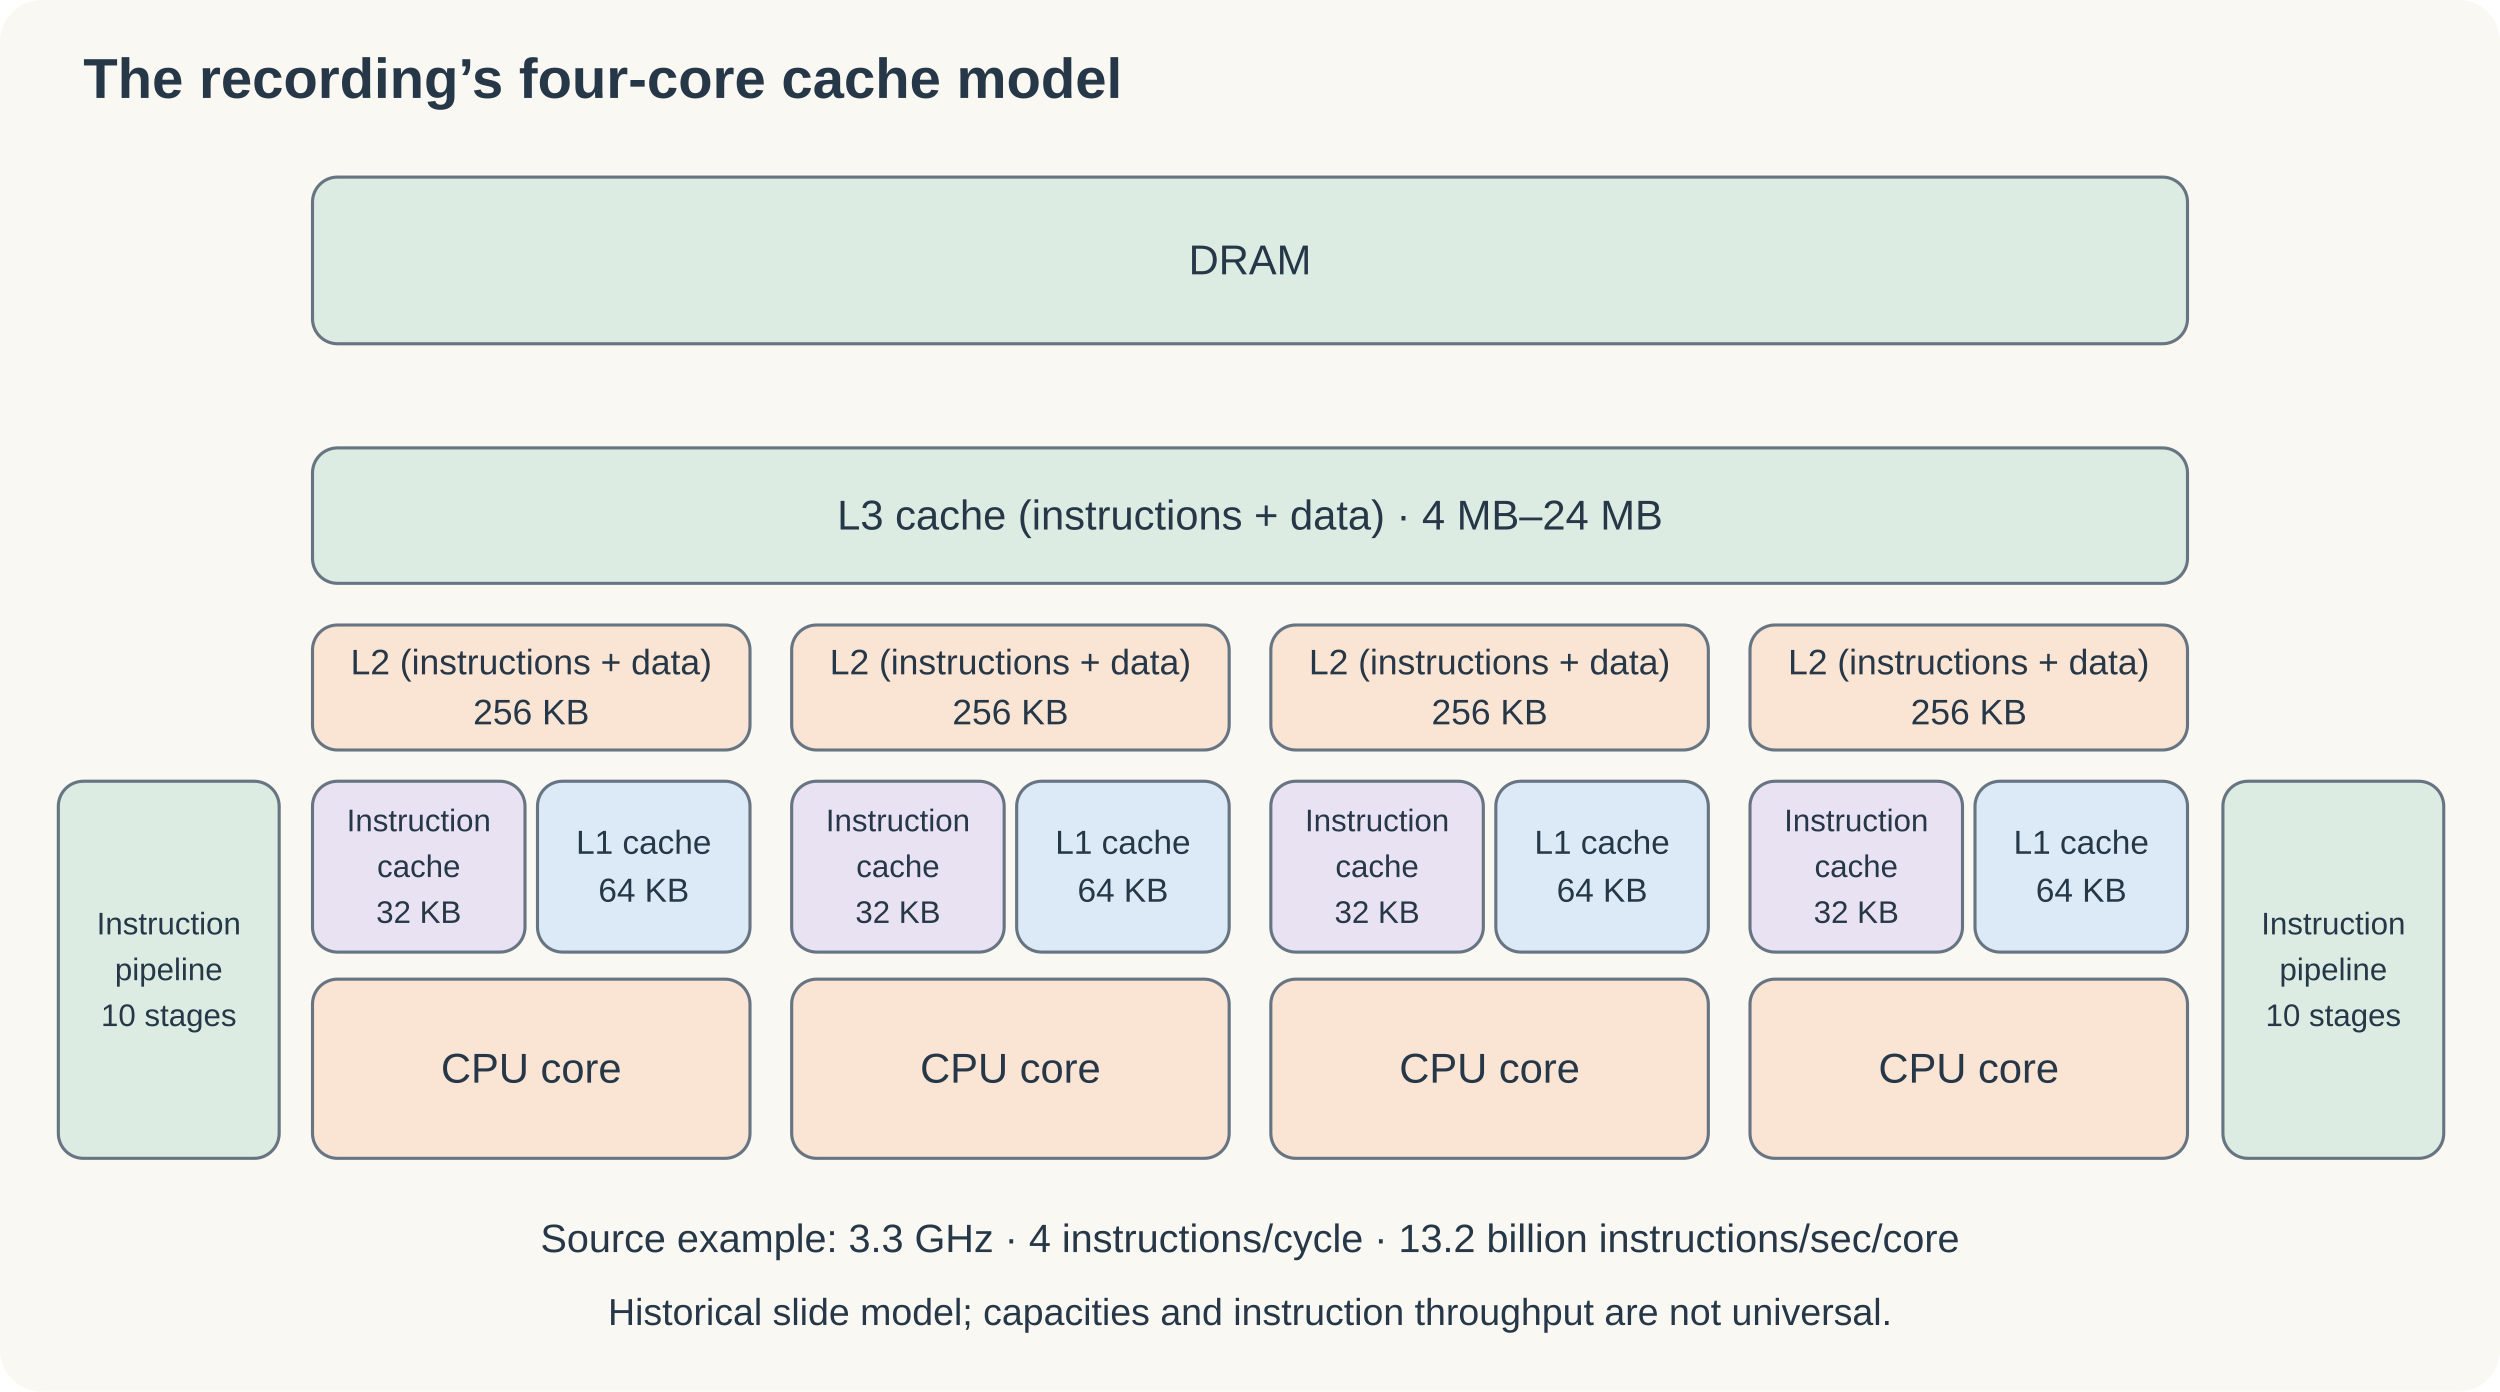
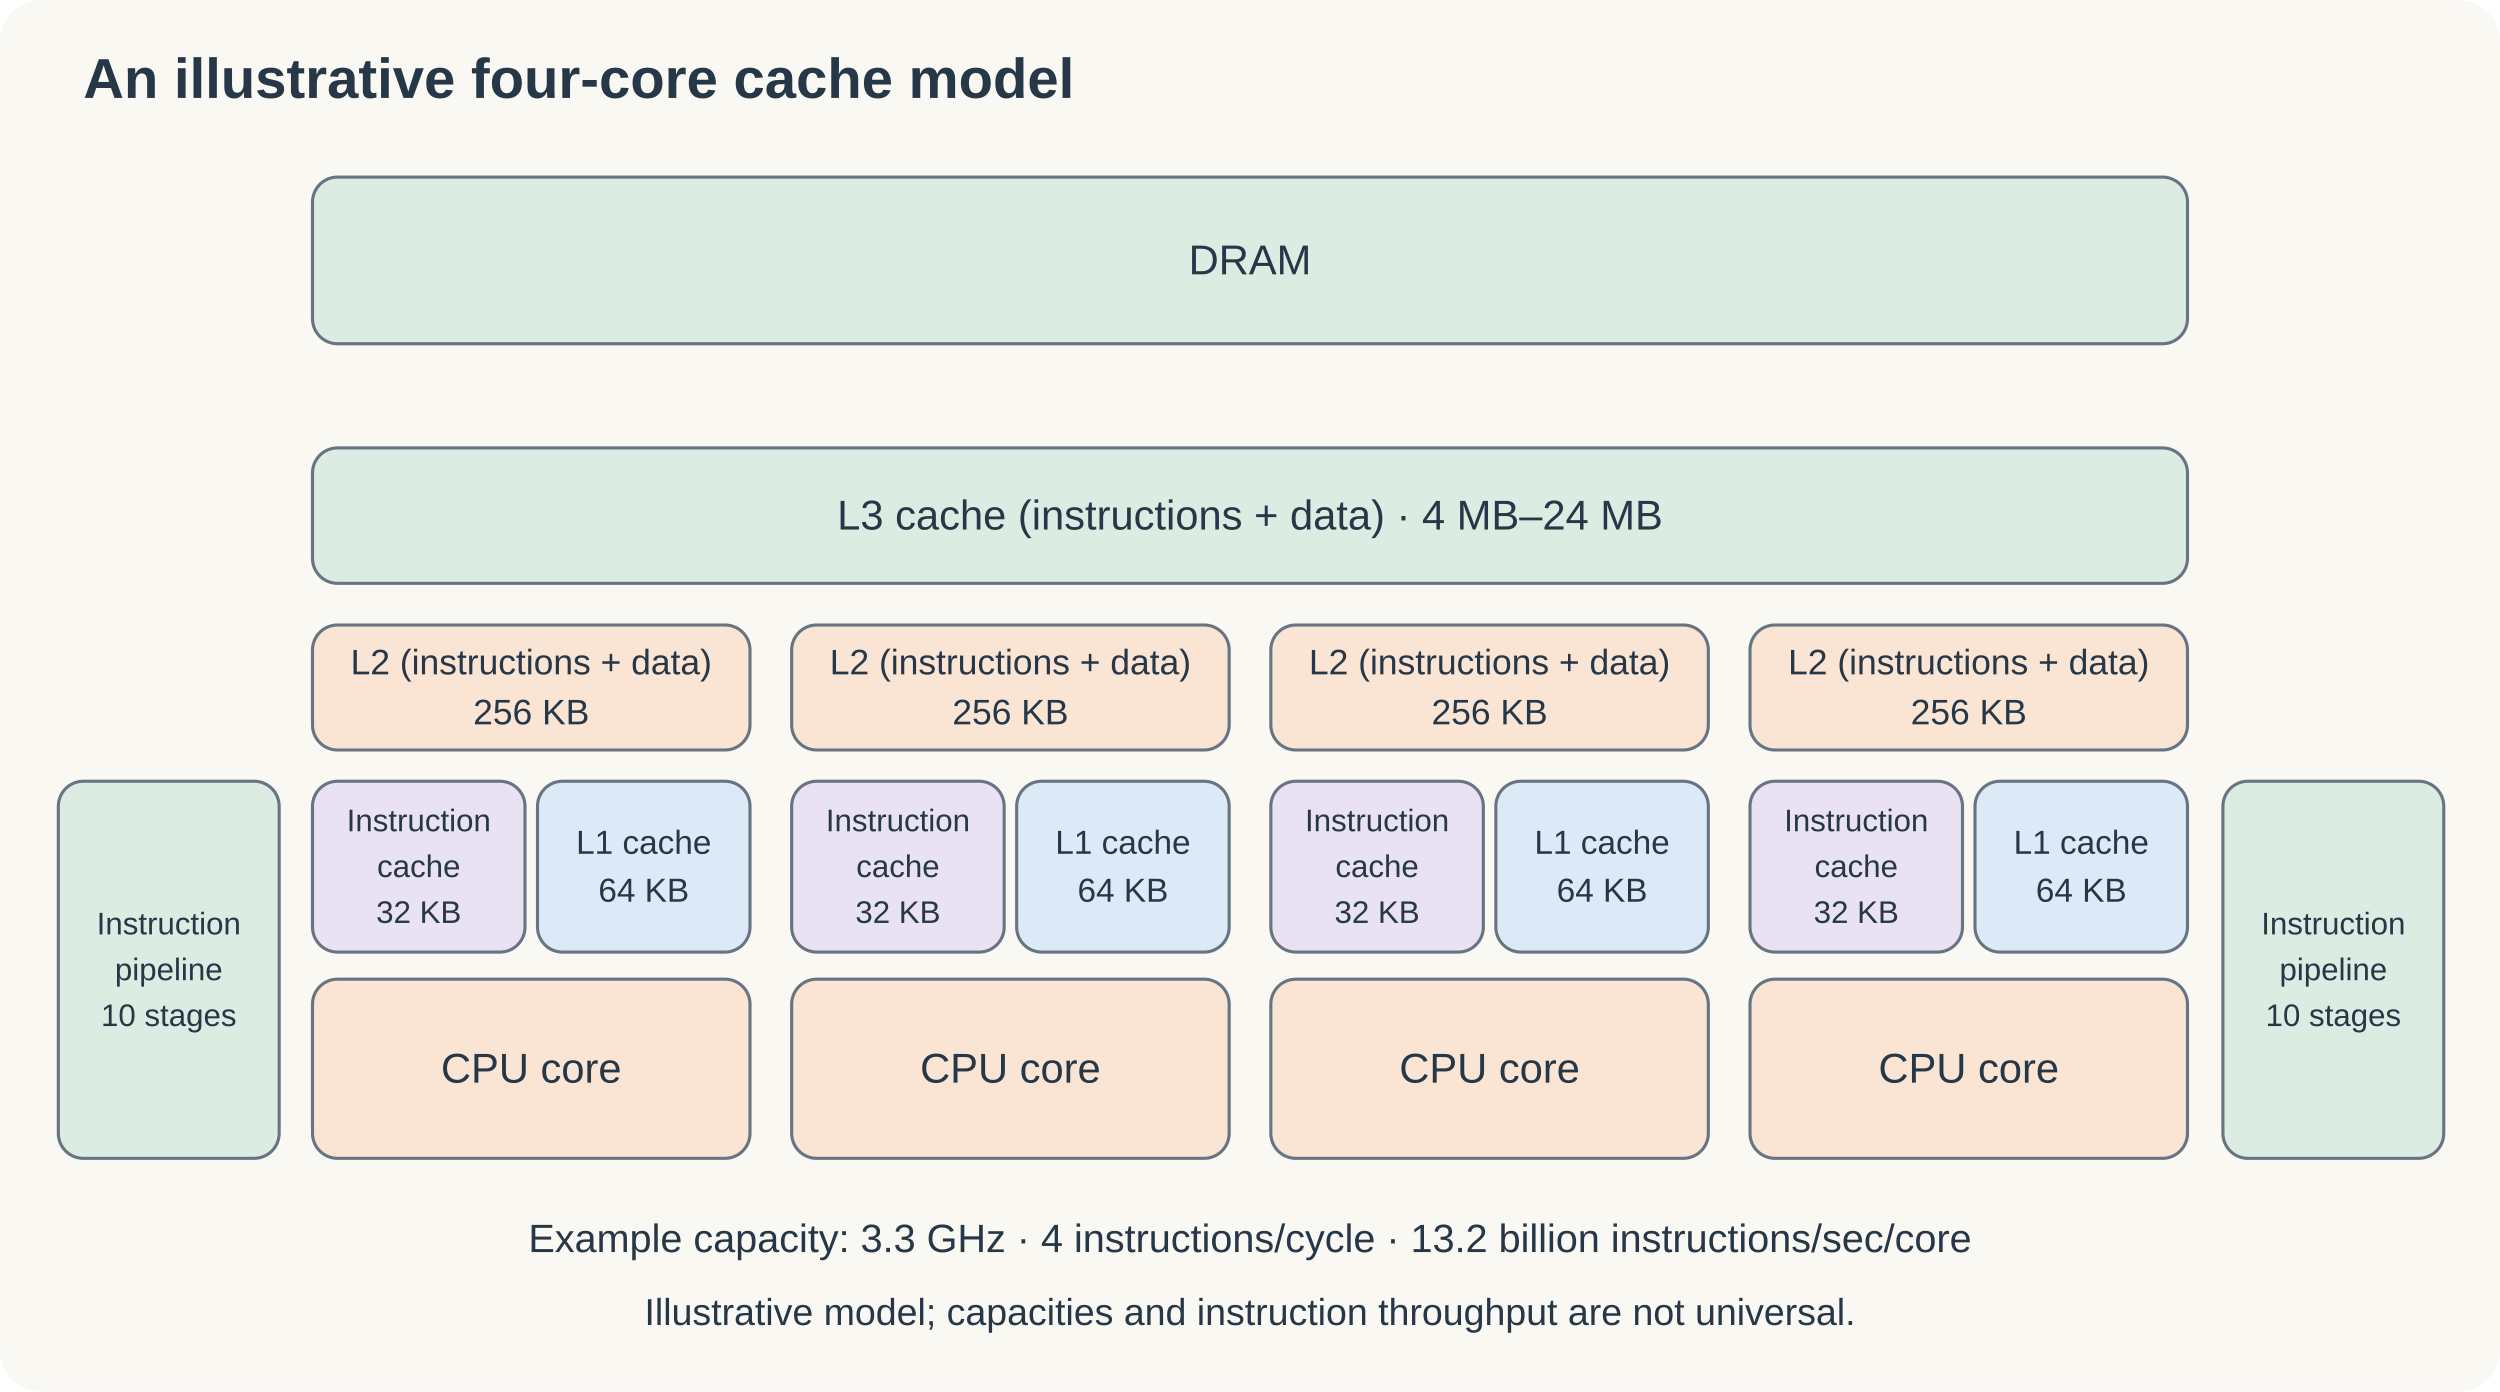
<svg xmlns="http://www.w3.org/2000/svg" viewBox="0 0 1200 668" role="img" aria-labelledby="title desc">
  <defs>
    <marker id="arrow" markerWidth="9" markerHeight="9" refX="8" refY="4" orient="auto">
      <path d="M0,0 L8,4 L0,8" fill="none" stroke="#536879" stroke-width="1.4" />
    </marker>
  </defs>
  <rect width="1200" height="668" rx="20" fill="#faf8f3" />
  <g font-family="Arial, sans-serif" fill="#263747">
-     <text x="40" y="47" text-anchor="start" font-size="27" font-weight="600">The recording’s four-core cache model</text>
+     <text x="40" y="47" text-anchor="start" font-size="27" font-weight="600">An illustrative four-core cache model</text>
    <rect x="150" y="85" width="900" height="80" rx="12" fill="#dcece3" stroke="#677482" stroke-width="1.5" />
    <text x="600.0" y="131.667" text-anchor="middle" font-size="20" font-weight="400">DRAM</text>
    <rect x="150" y="215" width="900" height="65" rx="12" fill="#dcece3" stroke="#677482" stroke-width="1.5" />
    <text x="600.0" y="254.167" text-anchor="middle" font-size="20" font-weight="400">L3 cache (instructions + data) · 4 MB–24 MB</text>
    <rect x="150" y="300" width="210" height="60" rx="12" fill="#fae4d4" stroke="#677482" stroke-width="1.5" />
    <text x="255.0" y="323.667" text-anchor="middle" font-size="17" font-weight="400">L2 (instructions + data)</text>
    <text x="255.0" y="347.667" text-anchor="middle" font-size="17" font-weight="400">256 KB</text>
    <rect x="150" y="375" width="102" height="82" rx="12" fill="#e9e2f3" stroke="#677482" stroke-width="1.5" />
    <text x="201.0" y="399.0" text-anchor="middle" font-size="15" font-weight="400">Instruction</text>
    <text x="201.0" y="421.0" text-anchor="middle" font-size="15" font-weight="400">cache</text>
    <text x="201.0" y="443.0" text-anchor="middle" font-size="15" font-weight="400">32 KB</text>
    <rect x="258" y="375" width="102" height="82" rx="12" fill="#dceaf7" stroke="#677482" stroke-width="1.5" />
    <text x="309.0" y="409.833" text-anchor="middle" font-size="16" font-weight="400">L1 cache</text>
    <text x="309.0" y="432.833" text-anchor="middle" font-size="16" font-weight="400">64 KB</text>
    <rect x="150" y="470" width="210" height="86" rx="12" fill="#fae4d4" stroke="#677482" stroke-width="1.5" />
    <text x="255.0" y="519.667" text-anchor="middle" font-size="20" font-weight="400">CPU core</text>
    <rect x="380" y="300" width="210" height="60" rx="12" fill="#fae4d4" stroke="#677482" stroke-width="1.5" />
    <text x="485.0" y="323.667" text-anchor="middle" font-size="17" font-weight="400">L2 (instructions + data)</text>
    <text x="485.0" y="347.667" text-anchor="middle" font-size="17" font-weight="400">256 KB</text>
    <rect x="380" y="375" width="102" height="82" rx="12" fill="#e9e2f3" stroke="#677482" stroke-width="1.5" />
    <text x="431.0" y="399.0" text-anchor="middle" font-size="15" font-weight="400">Instruction</text>
    <text x="431.0" y="421.0" text-anchor="middle" font-size="15" font-weight="400">cache</text>
    <text x="431.0" y="443.0" text-anchor="middle" font-size="15" font-weight="400">32 KB</text>
    <rect x="488" y="375" width="102" height="82" rx="12" fill="#dceaf7" stroke="#677482" stroke-width="1.5" />
    <text x="539.0" y="409.833" text-anchor="middle" font-size="16" font-weight="400">L1 cache</text>
    <text x="539.0" y="432.833" text-anchor="middle" font-size="16" font-weight="400">64 KB</text>
    <rect x="380" y="470" width="210" height="86" rx="12" fill="#fae4d4" stroke="#677482" stroke-width="1.5" />
    <text x="485.0" y="519.667" text-anchor="middle" font-size="20" font-weight="400">CPU core</text>
    <rect x="610" y="300" width="210" height="60" rx="12" fill="#fae4d4" stroke="#677482" stroke-width="1.5" />
    <text x="715.0" y="323.667" text-anchor="middle" font-size="17" font-weight="400">L2 (instructions + data)</text>
    <text x="715.0" y="347.667" text-anchor="middle" font-size="17" font-weight="400">256 KB</text>
    <rect x="610" y="375" width="102" height="82" rx="12" fill="#e9e2f3" stroke="#677482" stroke-width="1.5" />
    <text x="661.0" y="399.0" text-anchor="middle" font-size="15" font-weight="400">Instruction</text>
    <text x="661.0" y="421.0" text-anchor="middle" font-size="15" font-weight="400">cache</text>
    <text x="661.0" y="443.0" text-anchor="middle" font-size="15" font-weight="400">32 KB</text>
    <rect x="718" y="375" width="102" height="82" rx="12" fill="#dceaf7" stroke="#677482" stroke-width="1.5" />
    <text x="769.0" y="409.833" text-anchor="middle" font-size="16" font-weight="400">L1 cache</text>
    <text x="769.0" y="432.833" text-anchor="middle" font-size="16" font-weight="400">64 KB</text>
    <rect x="610" y="470" width="210" height="86" rx="12" fill="#fae4d4" stroke="#677482" stroke-width="1.5" />
    <text x="715.0" y="519.667" text-anchor="middle" font-size="20" font-weight="400">CPU core</text>
    <rect x="840" y="300" width="210" height="60" rx="12" fill="#fae4d4" stroke="#677482" stroke-width="1.5" />
    <text x="945.0" y="323.667" text-anchor="middle" font-size="17" font-weight="400">L2 (instructions + data)</text>
    <text x="945.0" y="347.667" text-anchor="middle" font-size="17" font-weight="400">256 KB</text>
    <rect x="840" y="375" width="102" height="82" rx="12" fill="#e9e2f3" stroke="#677482" stroke-width="1.5" />
    <text x="891.0" y="399.0" text-anchor="middle" font-size="15" font-weight="400">Instruction</text>
    <text x="891.0" y="421.0" text-anchor="middle" font-size="15" font-weight="400">cache</text>
    <text x="891.0" y="443.0" text-anchor="middle" font-size="15" font-weight="400">32 KB</text>
    <rect x="948" y="375" width="102" height="82" rx="12" fill="#dceaf7" stroke="#677482" stroke-width="1.5" />
    <text x="999.0" y="409.833" text-anchor="middle" font-size="16" font-weight="400">L1 cache</text>
    <text x="999.0" y="432.833" text-anchor="middle" font-size="16" font-weight="400">64 KB</text>
    <rect x="840" y="470" width="210" height="86" rx="12" fill="#fae4d4" stroke="#677482" stroke-width="1.5" />
    <text x="945.0" y="519.667" text-anchor="middle" font-size="20" font-weight="400">CPU core</text>
    <rect x="28" y="375" width="106" height="181" rx="12" fill="#dcece3" stroke="#677482" stroke-width="1.5" />
    <text x="81.0" y="448.5" text-anchor="middle" font-size="15" font-weight="400">Instruction</text>
    <text x="81.0" y="470.5" text-anchor="middle" font-size="15" font-weight="400">pipeline</text>
    <text x="81.0" y="492.5" text-anchor="middle" font-size="15" font-weight="400">10 stages</text>
    <rect x="1067" y="375" width="106" height="181" rx="12" fill="#dcece3" stroke="#677482" stroke-width="1.5" />
    <text x="1120.0" y="448.5" text-anchor="middle" font-size="15" font-weight="400">Instruction</text>
    <text x="1120.0" y="470.5" text-anchor="middle" font-size="15" font-weight="400">pipeline</text>
    <text x="1120.0" y="492.5" text-anchor="middle" font-size="15" font-weight="400">10 stages</text>
-     <text x="600" y="601" text-anchor="middle" font-size="19" font-weight="400">Source example: 3.3 GHz · 4 instructions/cycle · 13.2 billion instructions/sec/core</text>
-     <text x="600" y="636" text-anchor="middle" font-size="18" font-weight="400">Historical slide model; capacities and instruction throughput are not universal.</text>
+     <text x="600" y="601" text-anchor="middle" font-size="19" font-weight="400">Example capacity: 3.3 GHz · 4 instructions/cycle · 13.2 billion instructions/sec/core</text>
+     <text x="600" y="636" text-anchor="middle" font-size="18" font-weight="400">Illustrative model; capacities and instruction throughput are not universal.</text>
  </g>
</svg>
